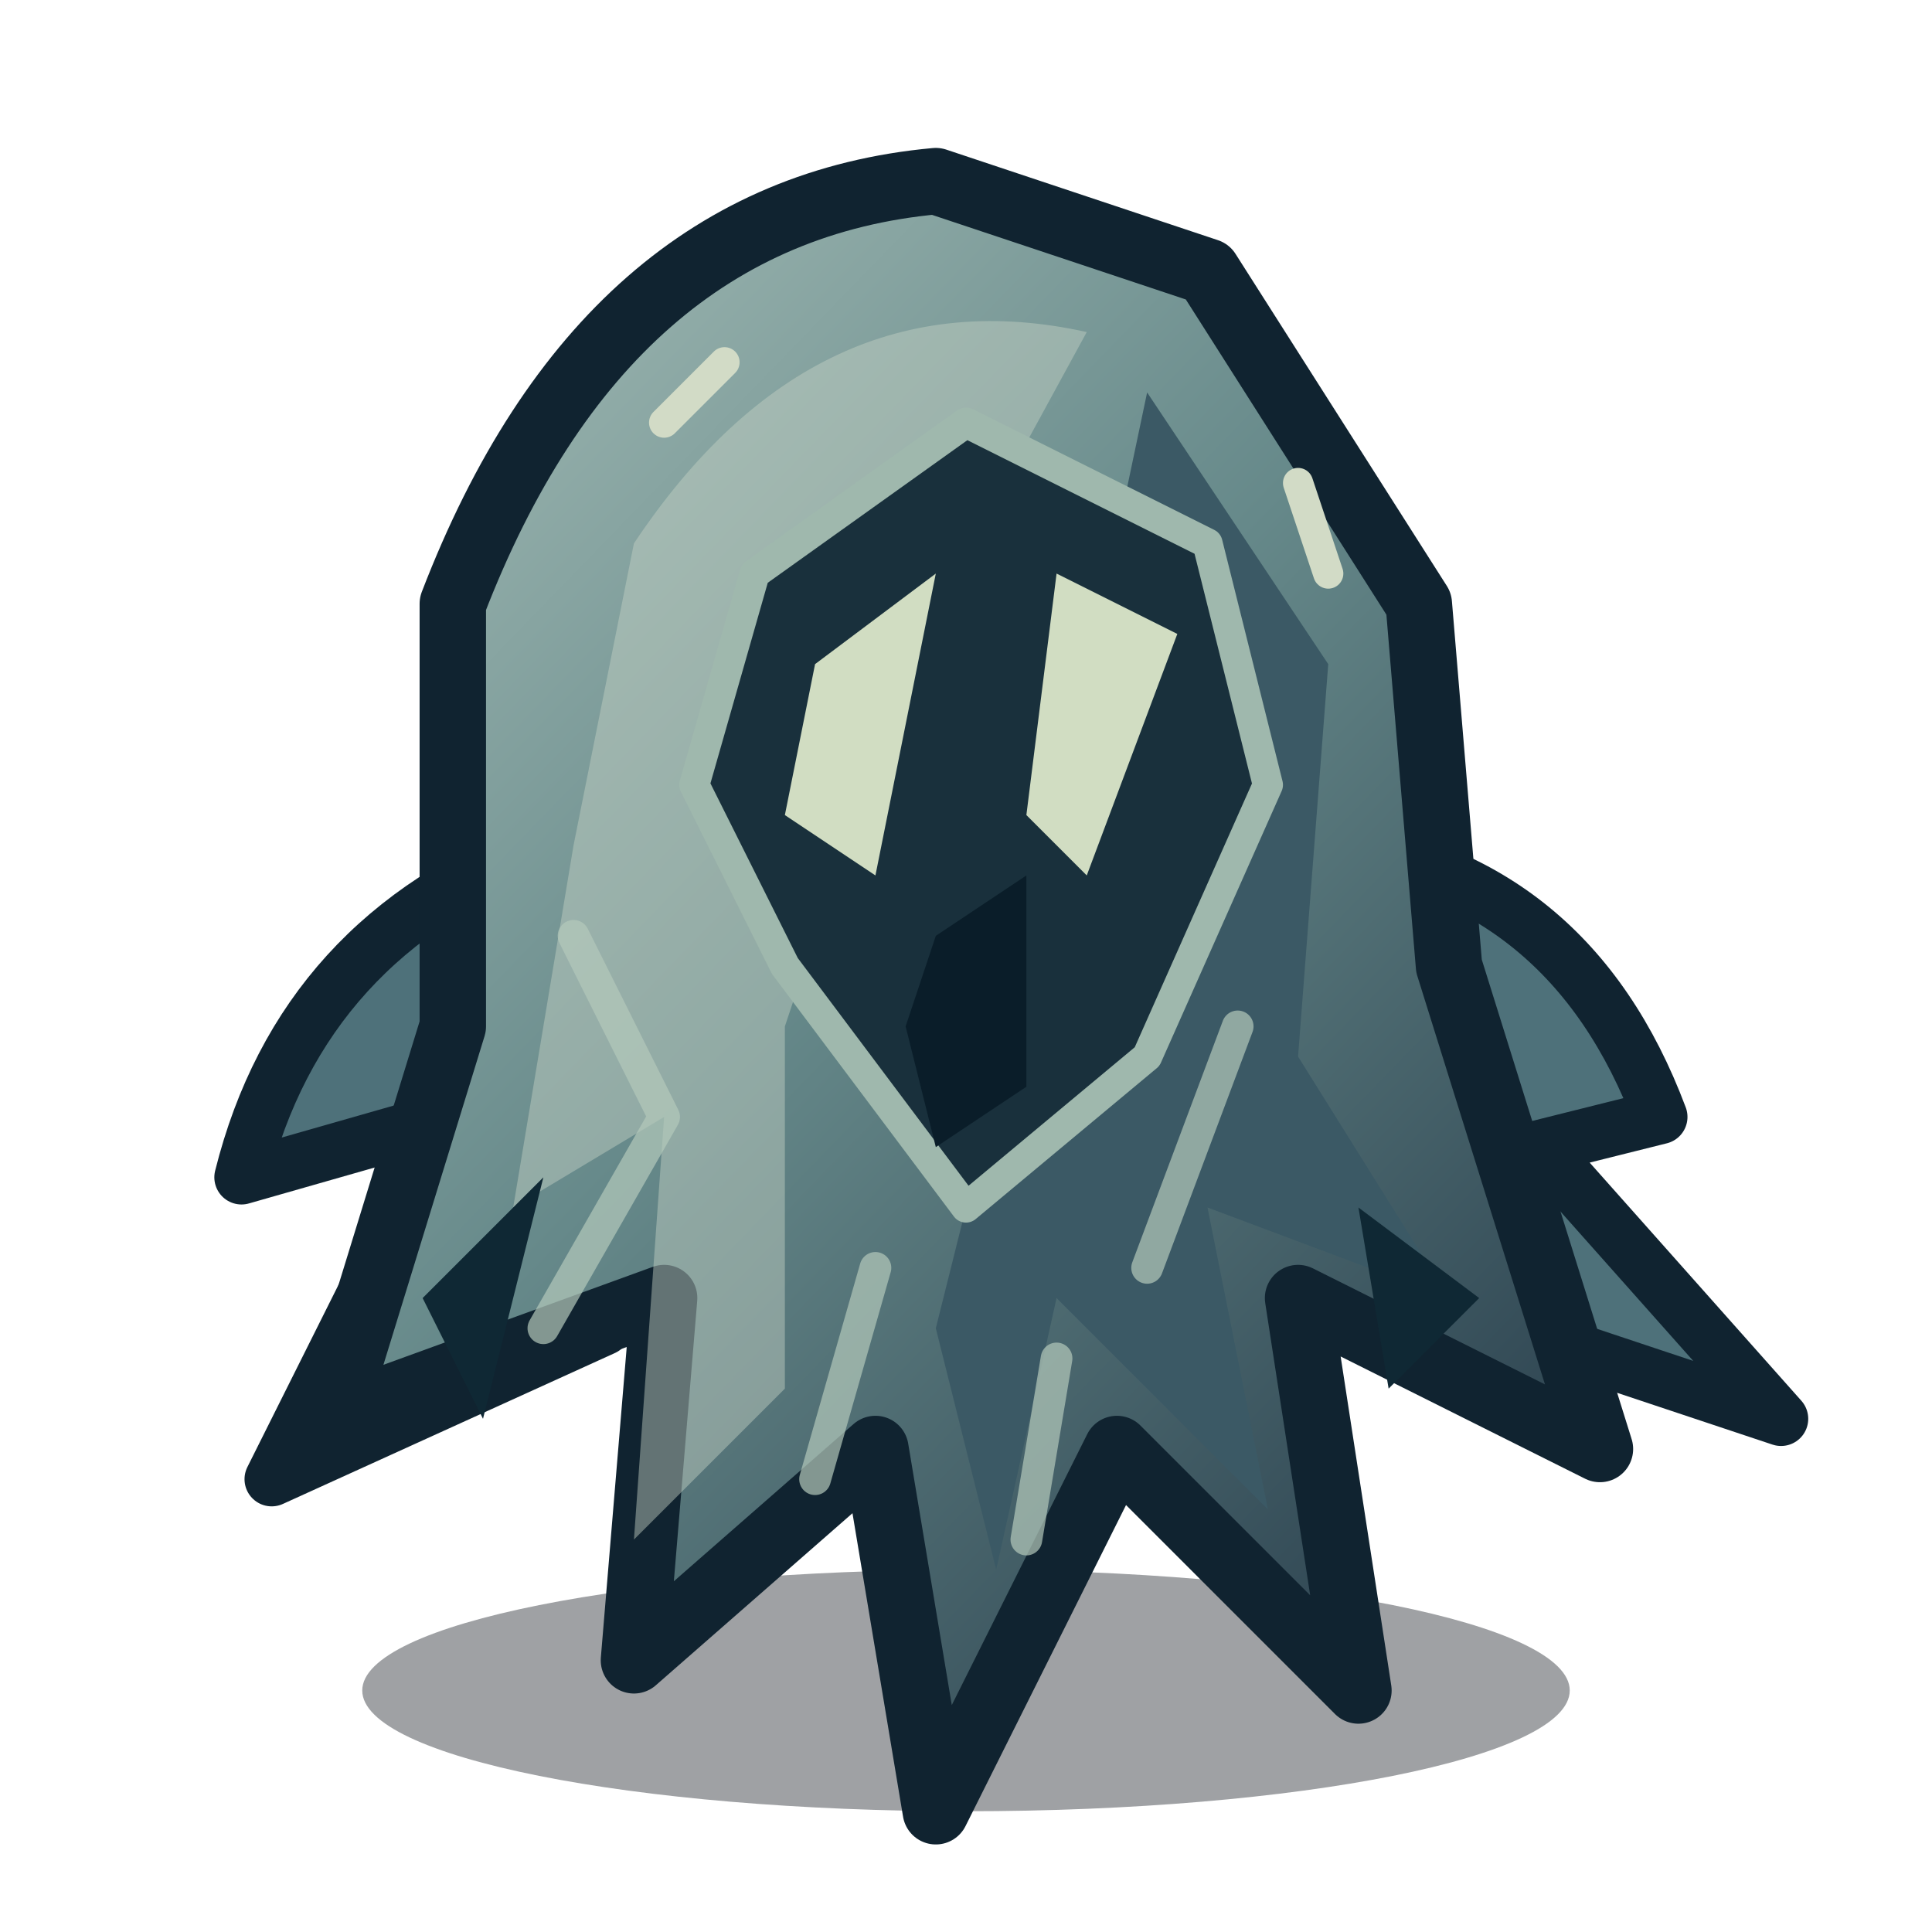
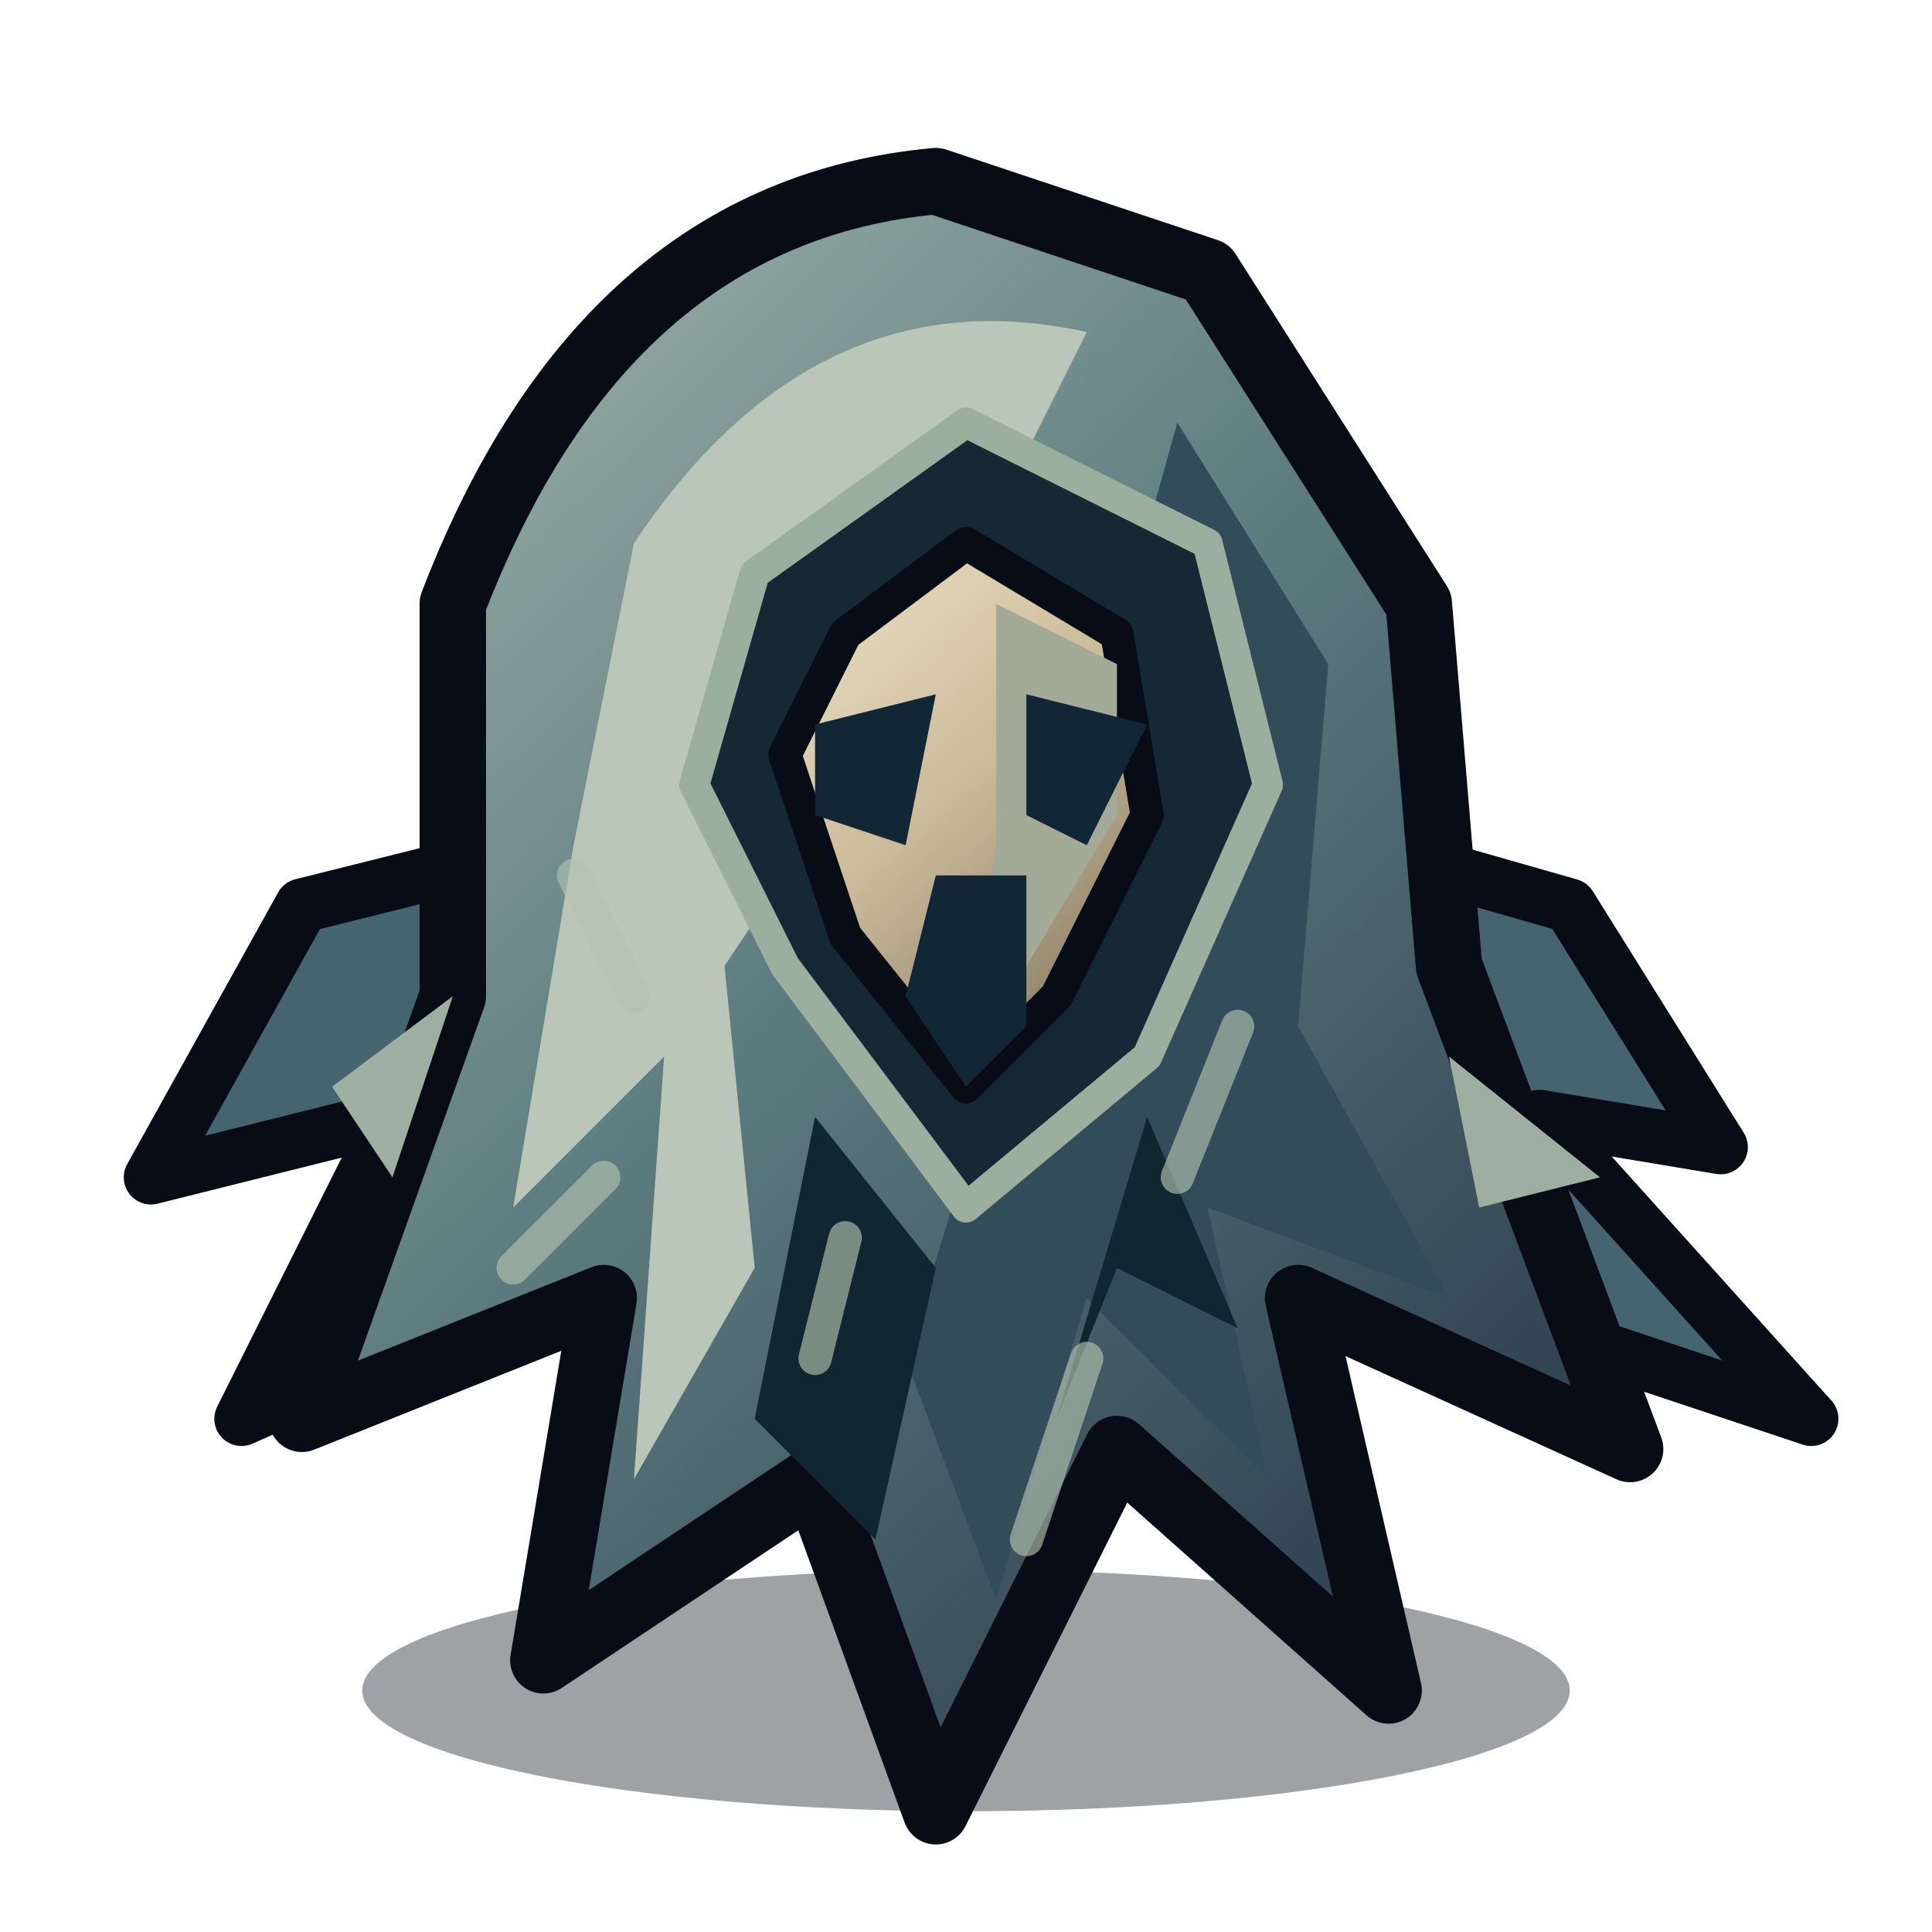
<svg xmlns="http://www.w3.org/2000/svg" width="64" height="64" viewBox="0 0 64 64">
  <defs>
    <linearGradient id="robe" x1="0" y1="0" x2="1" y2="1">
      <stop stop-color="#49506e" />
      <stop offset=".42" stop-color="#293047" />
      <stop offset="1" stop-color="#121a2b" />
    </linearGradient>
    <linearGradient id="violet" x1="0" y1="0" x2=".8" y2="1">
      <stop stop-color="#b78bd8" />
      <stop offset=".5" stop-color="#79538d" />
      <stop offset="1" stop-color="#463651" />
    </linearGradient>
    <linearGradient id="bone" x1="0" y1="0" x2=".6" y2="1">
      <stop stop-color="#f1e6cb" />
      <stop offset=".55" stop-color="#c9ba98" />
      <stop offset="1" stop-color="#8b806a" />
    </linearGradient>
    <linearGradient id="steel" x1="0" y1="0" x2="1" y2="1">
      <stop stop-color="#9ca5b7" />
      <stop offset=".4" stop-color="#576378" />
      <stop offset="1" stop-color="#263044" />
    </linearGradient>
    <linearGradient id="blood" x1="0" y1="0" x2=".5" y2="1">
      <stop stop-color="#be746e" />
      <stop offset=".55" stop-color="#783d48" />
      <stop offset="1" stop-color="#3d293b" />
    </linearGradient>
    <linearGradient id="ghost" x1="0" y1="0" x2=".5" y2="1">
      <stop stop-color="#b4e4d8" />
      <stop offset=".45" stop-color="#6eacae" />
      <stop offset="1" stop-color="#345866" stop-opacity=".35" />
    </linearGradient>
    <linearGradient id="gold" x1="0" y1="0" x2="1" y2="1">
      <stop stop-color="#f6dea0" />
      <stop offset=".5" stop-color="#c49a5b" />
      <stop offset="1" stop-color="#7f5b3b" />
    </linearGradient>
    <linearGradient id="flame" x1="0" y1="0" x2=".4" y2="1">
      <stop stop-color="#f6d9a0" />
      <stop offset=".4" stop-color="#e89a65" />
      <stop offset="1" stop-color="#9d4d57" />
    </linearGradient>
    <radialGradient id="aura">
      <stop stop-color="#7b628c" stop-opacity=".23" />
      <stop offset="1" stop-color="#382b50" stop-opacity="0" />
    </radialGradient>
  </defs>
  <defs>
    <linearGradient id="sp-chaser-cloth" x1="0" y1="0" x2=".8" y2="1">
-       <stop stop-color="#a9c0b9" />
-       <stop offset=".48" stop-color="#66898a" />
-       <stop offset="1" stop-color="#293e4c" />
+       <stop stop-color="#a8bbb0" />
+       <stop offset=".48" stop-color="#5e7c80" />
+       <stop offset="1" stop-color="#263847" />
    </linearGradient>
  </defs>
  <ellipse cx="32" cy="56" rx="20" ry="4" fill="#030810" opacity=".38" />
-   <path d="M18 28 Q10 31 8 39 L15 37 9 49 20 44 22 34Z M44 28 Q52 29 55 37 L51 38 59 47 47 43 41 36Z" fill="#4e717a" stroke="#102330" stroke-width="1.8" stroke-linejoin="round" stroke-linecap="round" />
-   <path d="M31 6 Q20 7 15 20 L15 34 11 47 22 43 21 55 29 48 31 60 37 48 45 56 43 43 53 48 48 32 47 20 40 9Z" fill="url(#sp-chaser-cloth)" stroke="#102330" stroke-width="2.2" stroke-linejoin="round" stroke-linecap="round" />
-   <path d="M21 18 Q27 9 36 11 L30 22 26 34 26 46 21 51 22 37 17 40 19 28Z" fill="#c5d2c4" stroke="#080c16" stroke-width="0" stroke-linejoin="round" stroke-linecap="round" opacity=".46" />
-   <path d="M38 13 L44 22 43 35 48 43 40 40 42 50 35 43 33 52 31 44 34 32Z" fill="#3b5965" stroke="#080c16" stroke-width="0" stroke-linejoin="round" stroke-linecap="round" />
-   <path d="M25 19 L32 14 40 18 42 26 38 35 32 40 26 32 23 26Z" fill="#19303c" stroke="#9fb8ad" stroke-width="1.0" stroke-linejoin="round" stroke-linecap="round" />
-   <path d="M27 22 L31 19 29 29 26 27Z M35 19 L39 21 36 29 34 27Z" fill="#d1ddc2" stroke="#080c16" stroke-width="0" stroke-linejoin="round" stroke-linecap="round" />
-   <path d="M31 31 L34 29 34 36 31 38 30 34Z" fill="#0a1d29" stroke="#080c16" stroke-width="0" stroke-linejoin="round" stroke-linecap="round" />
-   <path d="M19 31 L22 37 18 44 M41 34 L38 42 M29 42 L27 49 M35 45 L34 51" fill="none" stroke="#b4c9bb" stroke-width="1.05" stroke-linejoin="round" stroke-linecap="round" opacity=".70" />
-   <path d="M14 43 L18 39 16 47Z M45 40 L49 43 46 46Z" fill="#0f2834" stroke="#080c16" stroke-width="0" stroke-linejoin="round" stroke-linecap="round" />
-   <path d="M22 14 L24 12 M43 16 L44 19" fill="none" stroke="#d2dbc6" stroke-width="1.0" stroke-linejoin="round" stroke-linecap="round" />
+   <path d="M18 28 L10 30 5 39 13 37 8 47 17 43 19 35Z M45 28 L52 30 57 38 51 37 60 47 48 43 43 35Z" fill="#45646f" stroke="#080c16" stroke-width="1.8" stroke-linejoin="round" stroke-linecap="round" />
+   <path d="M31 6 Q20 7 15 20 L15 33 10 47 20 43 18 55 27 49 31 60 37 48 46 56 43 43 54 48 48 32 47 20 40 9Z" fill="url(#sp-chaser-cloth)" stroke="#080c16" stroke-width="2.2" stroke-linejoin="round" stroke-linecap="round" />
+   <path d="M21 18 Q27 9 36 11 L30 23 24 32 25 42 21 49 22 35 17 40 19 28Z" fill="#bac7b8" stroke="#080c16" stroke-width="0" stroke-linejoin="round" stroke-linecap="round" />
+   <path d="M39 14 L44 22 43 34 48 43 40 40 42 49 36 43 33 53 30 45 34 32Z" fill="#324c59" stroke="#080c16" stroke-width="0" stroke-linejoin="round" stroke-linecap="round" />
+   <path d="M27 37 L31 42 29 51 25 47Z M38 37 L41 44 37 42 35 47Z" fill="#102631" stroke="#080c16" stroke-width="0" stroke-linejoin="round" stroke-linecap="round" />
+   <path d="M25 19 L32 14 40 18 42 26 38 35 32 40 26 32 23 26Z" fill="#152934" stroke="#9caf9f" stroke-width="1.0" stroke-linejoin="round" stroke-linecap="round" />
+   <path d="M28 21 L32 18 37 21 38 27 35 33 32 36 28 31 26 25Z" fill="url(#bone)" stroke="#080c16" stroke-width="1.1" stroke-linejoin="round" stroke-linecap="round" />
+   <path d="M33 20 L37 22 37 27 34 32 32 35 33 28Z" fill="#a3aa97" stroke="#080c16" stroke-width="0" stroke-linejoin="round" stroke-linecap="round" />
+   <path d="M27 24 L31 23 30 28 27 27Z M34 23 L38 24 36 28 34 27Z" fill="#122735" stroke="#080c16" stroke-width="0" stroke-linejoin="round" stroke-linecap="round" />
+   <path d="M31 29 L34 29 34 34 32 36 30 33Z" fill="#122735" stroke="#080c16" stroke-width="0" stroke-linejoin="round" stroke-linecap="round" />
+   <path d="M19 29 L21 33 M17 42 L20 39 M41 34 L39 39 M28 41 L27 45 M36 45 L34 51" fill="none" stroke="#b1c1af" stroke-width="1.1" stroke-linejoin="round" stroke-linecap="round" opacity=".65" />
+   <path d="M11 36 L15 33 13 39Z M48 35 L53 39 49 40Z" fill="#9eafa2" stroke="#080c16" stroke-width="0" stroke-linejoin="round" stroke-linecap="round" />
</svg>
